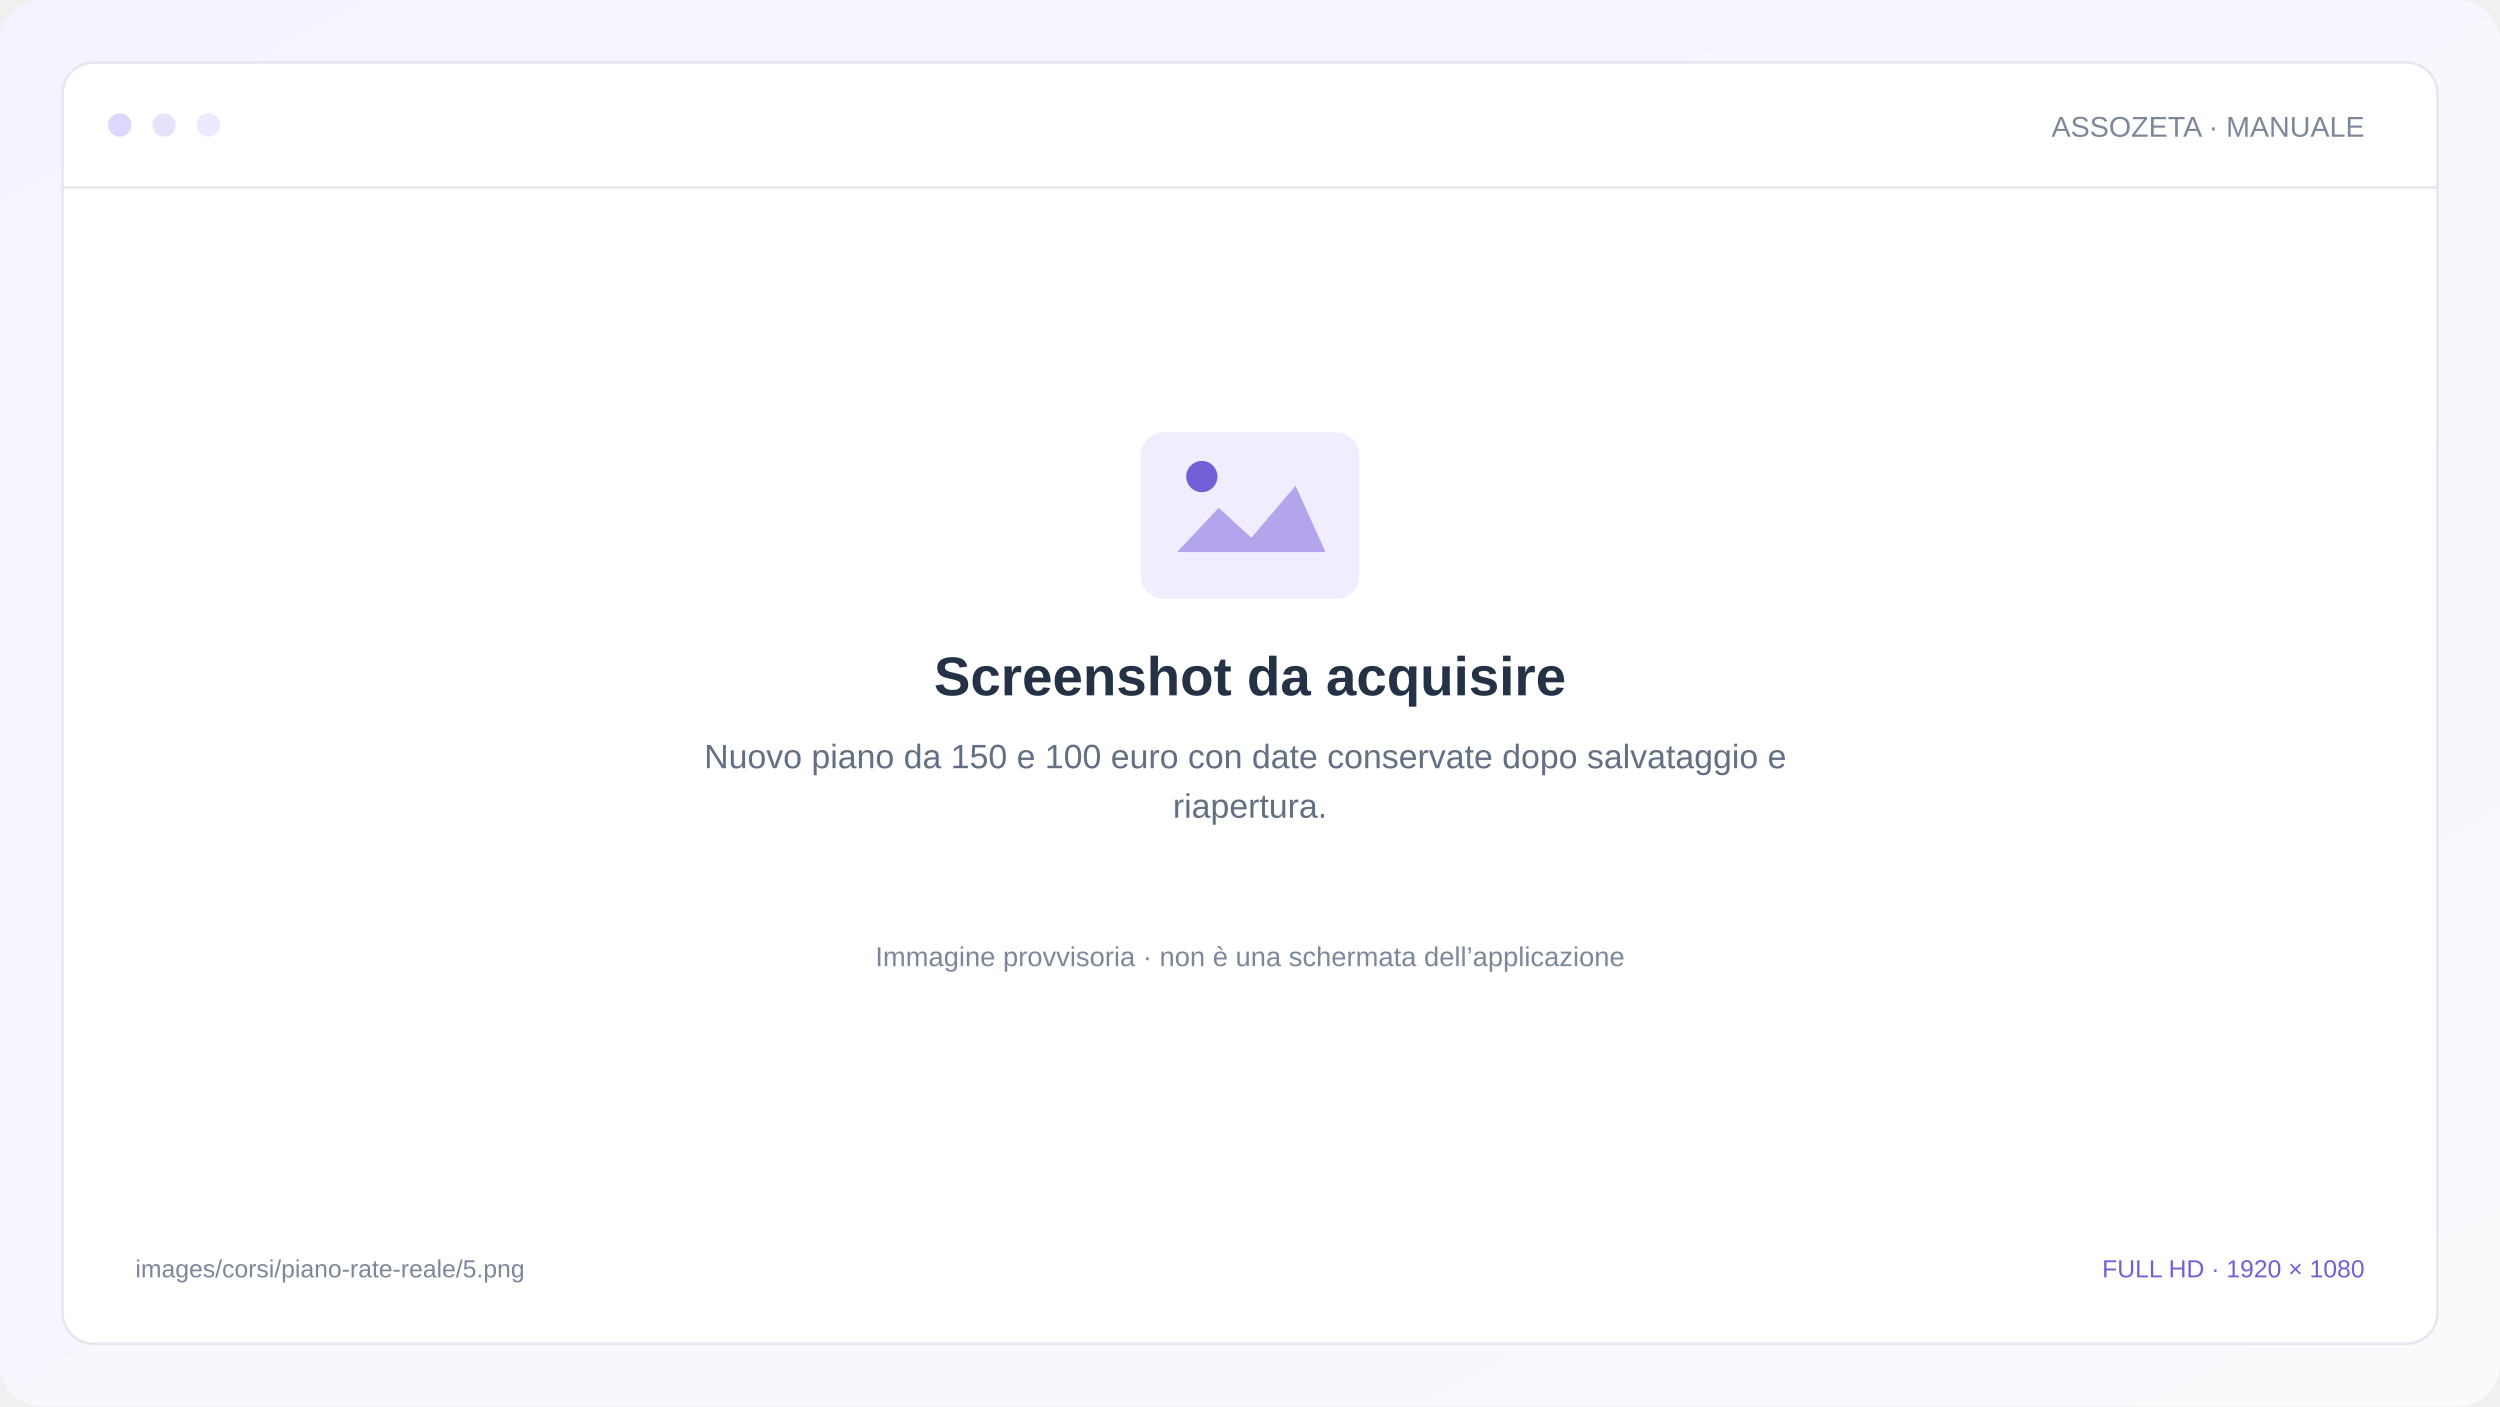
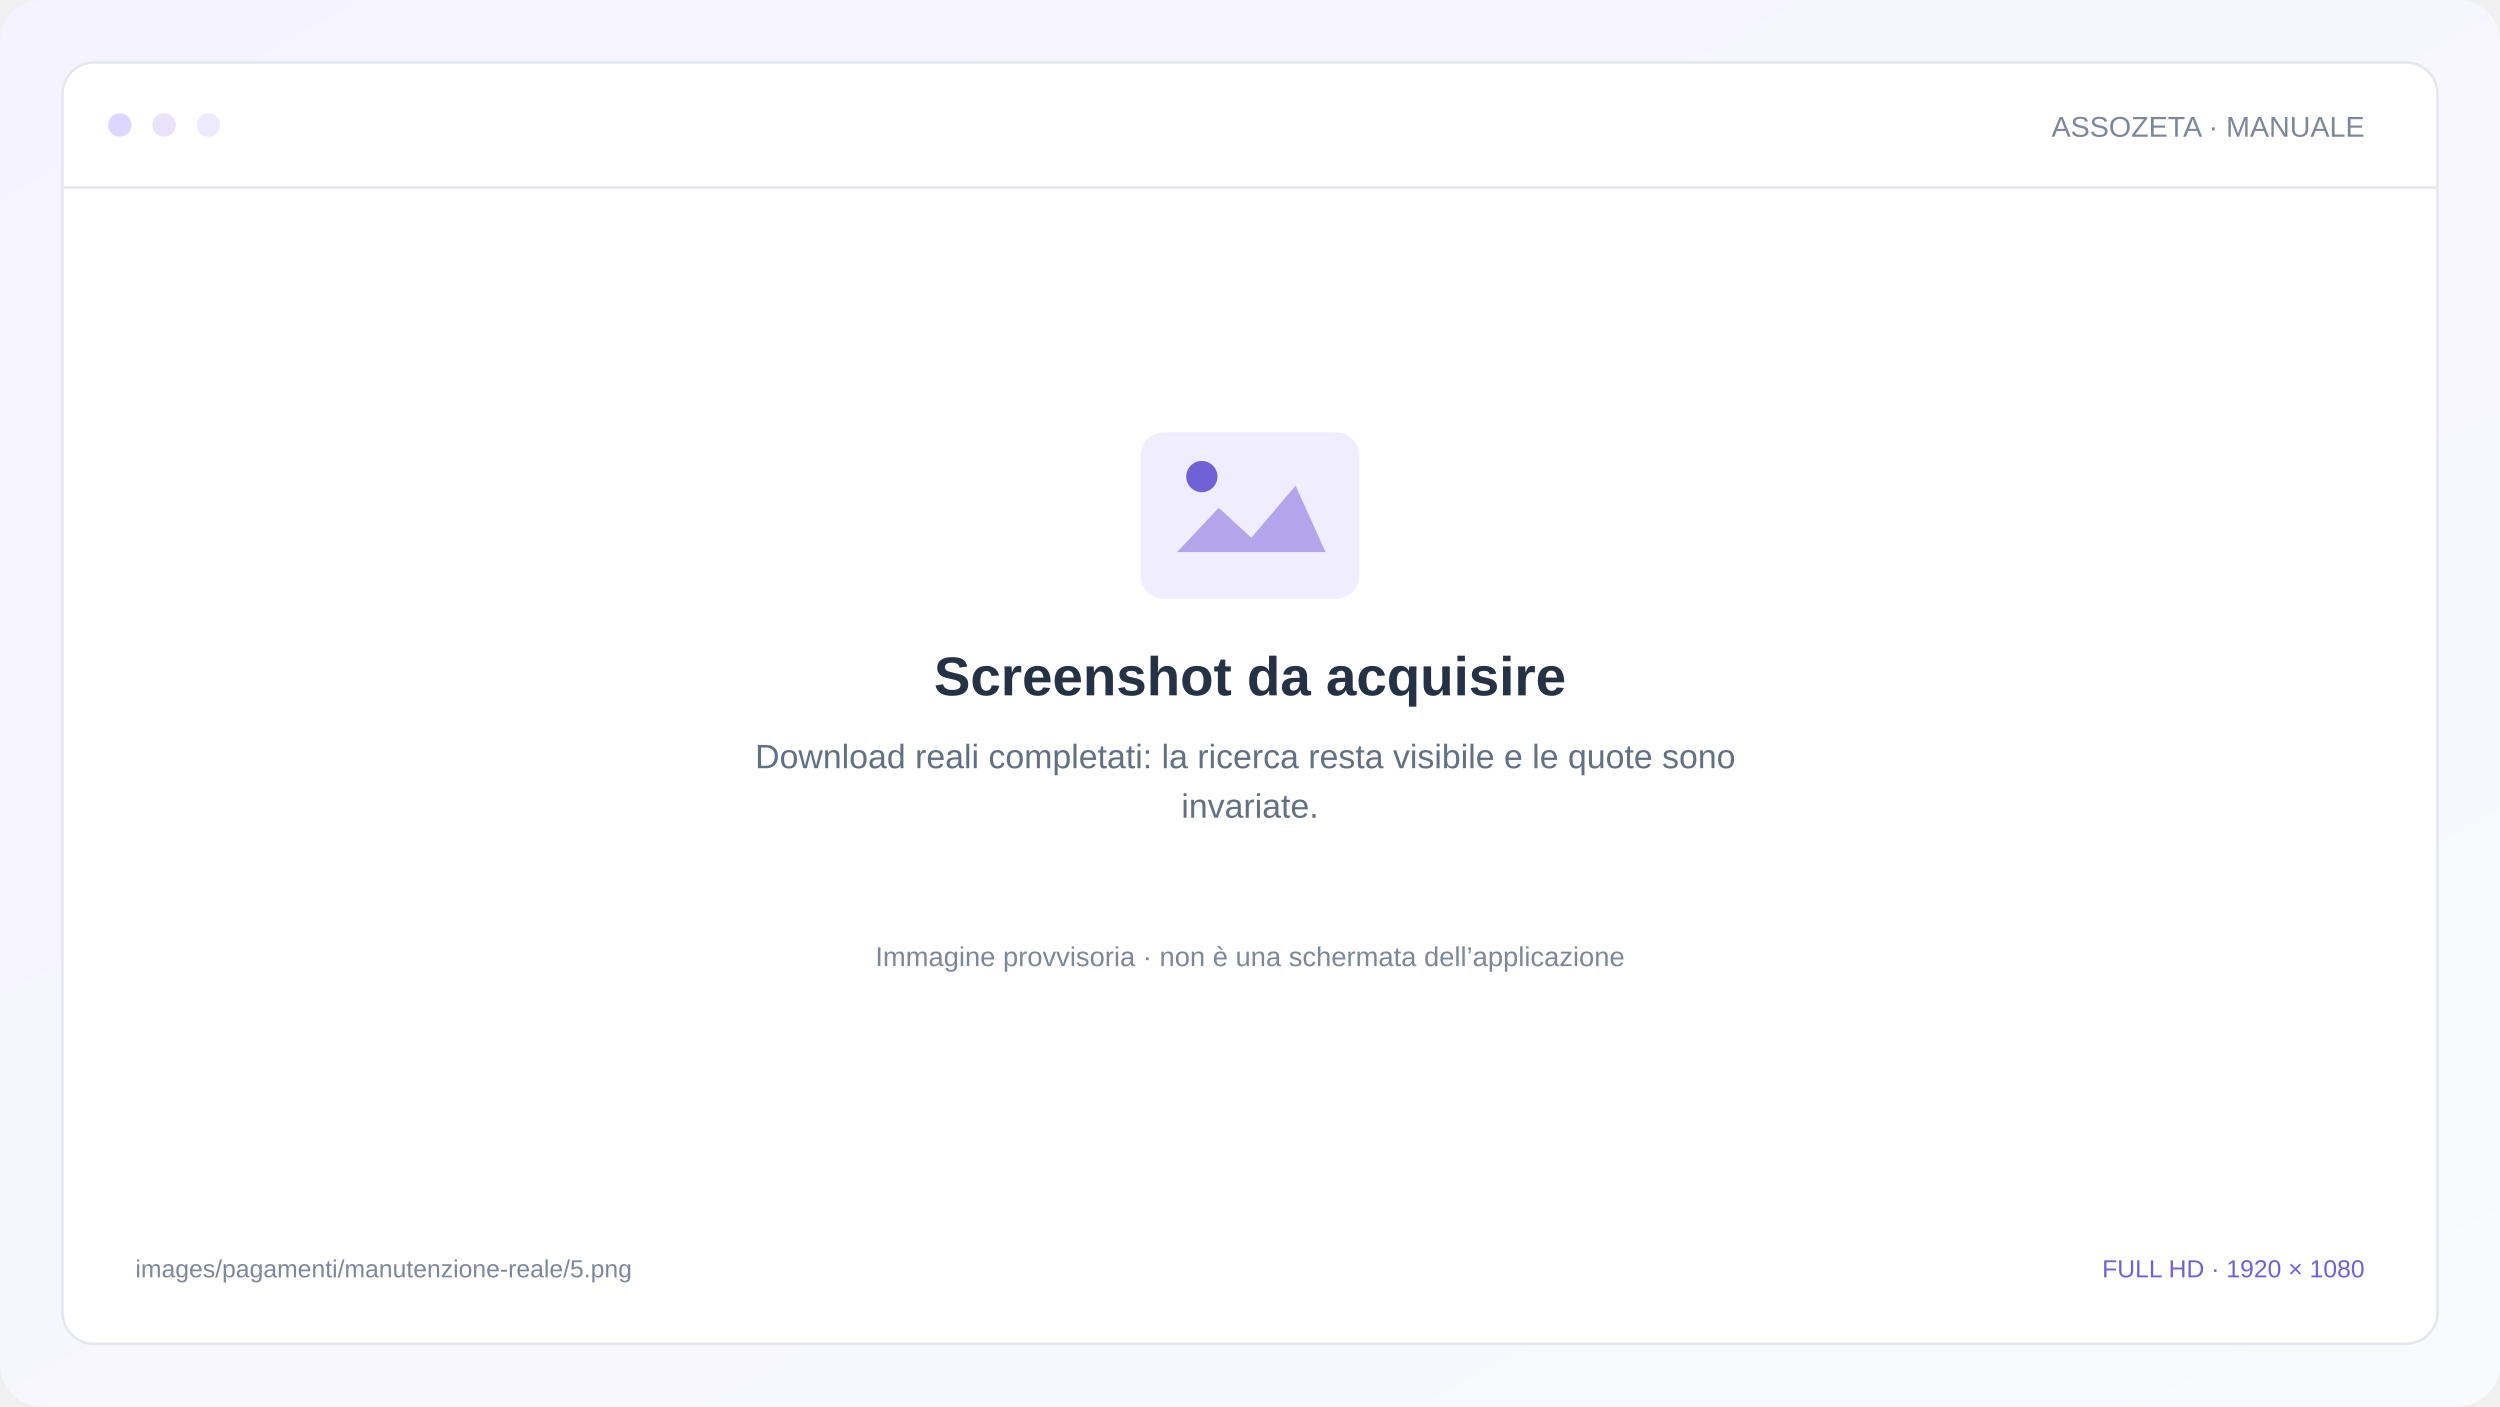
<svg xmlns="http://www.w3.org/2000/svg" width="1920" height="1080" viewBox="0 0 1920 1080" data-assozeta-manuale-placeholder="true" role="img" aria-labelledby="title description">
  <defs>
    <linearGradient id="surface" x2="1" y2="1">
      <stop stop-color="#f5f3ff" />
      <stop offset="1" stop-color="#f8fafc" />
    </linearGradient>
  </defs>
  <rect width="1920" height="1080" rx="32" fill="url(#surface)" />
  <rect x="48" y="48" width="1824" height="984" rx="24" fill="#fff" stroke="#e5e7ef" stroke-width="2" />
  <path d="M48 144H1872" stroke="#e5e7ef" stroke-width="2" />
  <circle cx="92" cy="96" r="9" fill="#ddd6fe" />
  <circle cx="126" cy="96" r="9" fill="#e8e3fa" />
  <circle cx="160" cy="96" r="9" fill="#ede9fe" />
  <text x="1816" y="105" text-anchor="end" font-family="Arial, sans-serif" font-size="22" fill="#7c879a">ASSOZETA · MANUALE</text>
  <rect x="876" y="332" width="168" height="128" rx="18" fill="#f0edff" />
  <path d="M904 424l32-34 25 23 34-40 23 51H904z" fill="#b4a4ec" />
  <circle cx="923" cy="366" r="12" fill="#7160d6" />
  <text x="960" y="534" text-anchor="middle" font-family="Arial, sans-serif" font-size="42" font-weight="700" fill="#253145">Screenshot da acquisire</text>
  <text x="960" y="590" text-anchor="middle" font-family="Arial, sans-serif" font-size="26" fill="#637083">
-     <tspan x="960" dy="0">Nuovo piano da 150 e 100 euro con date conservate dopo salvataggio e</tspan>
-     <tspan x="960" dy="38">riapertura.</tspan>
+     <tspan x="960" dy="0">Download reali completati: la ricerca resta visibile e le quote sono</tspan>
+     <tspan x="960" dy="38">invariate.</tspan>
  </text>
  <text x="960" y="742" text-anchor="middle" font-family="Arial, sans-serif" font-size="21" fill="#7c879a">Immagine provvisoria · non è una schermata dell’applicazione</text>
-   <text x="104" y="981" font-family="Arial, sans-serif" font-size="19" fill="#7c879a">images/corsi/piano-rate-reale/5.png</text>
+   <text x="104" y="981" font-family="Arial, sans-serif" font-size="19" fill="#7c879a">images/pagamenti/manutenzione-reale/5.png</text>
  <text x="1816" y="981" text-anchor="end" font-family="Arial, sans-serif" font-size="19" fill="#7160d6">FULL HD · 1920 × 1080</text>
</svg>
